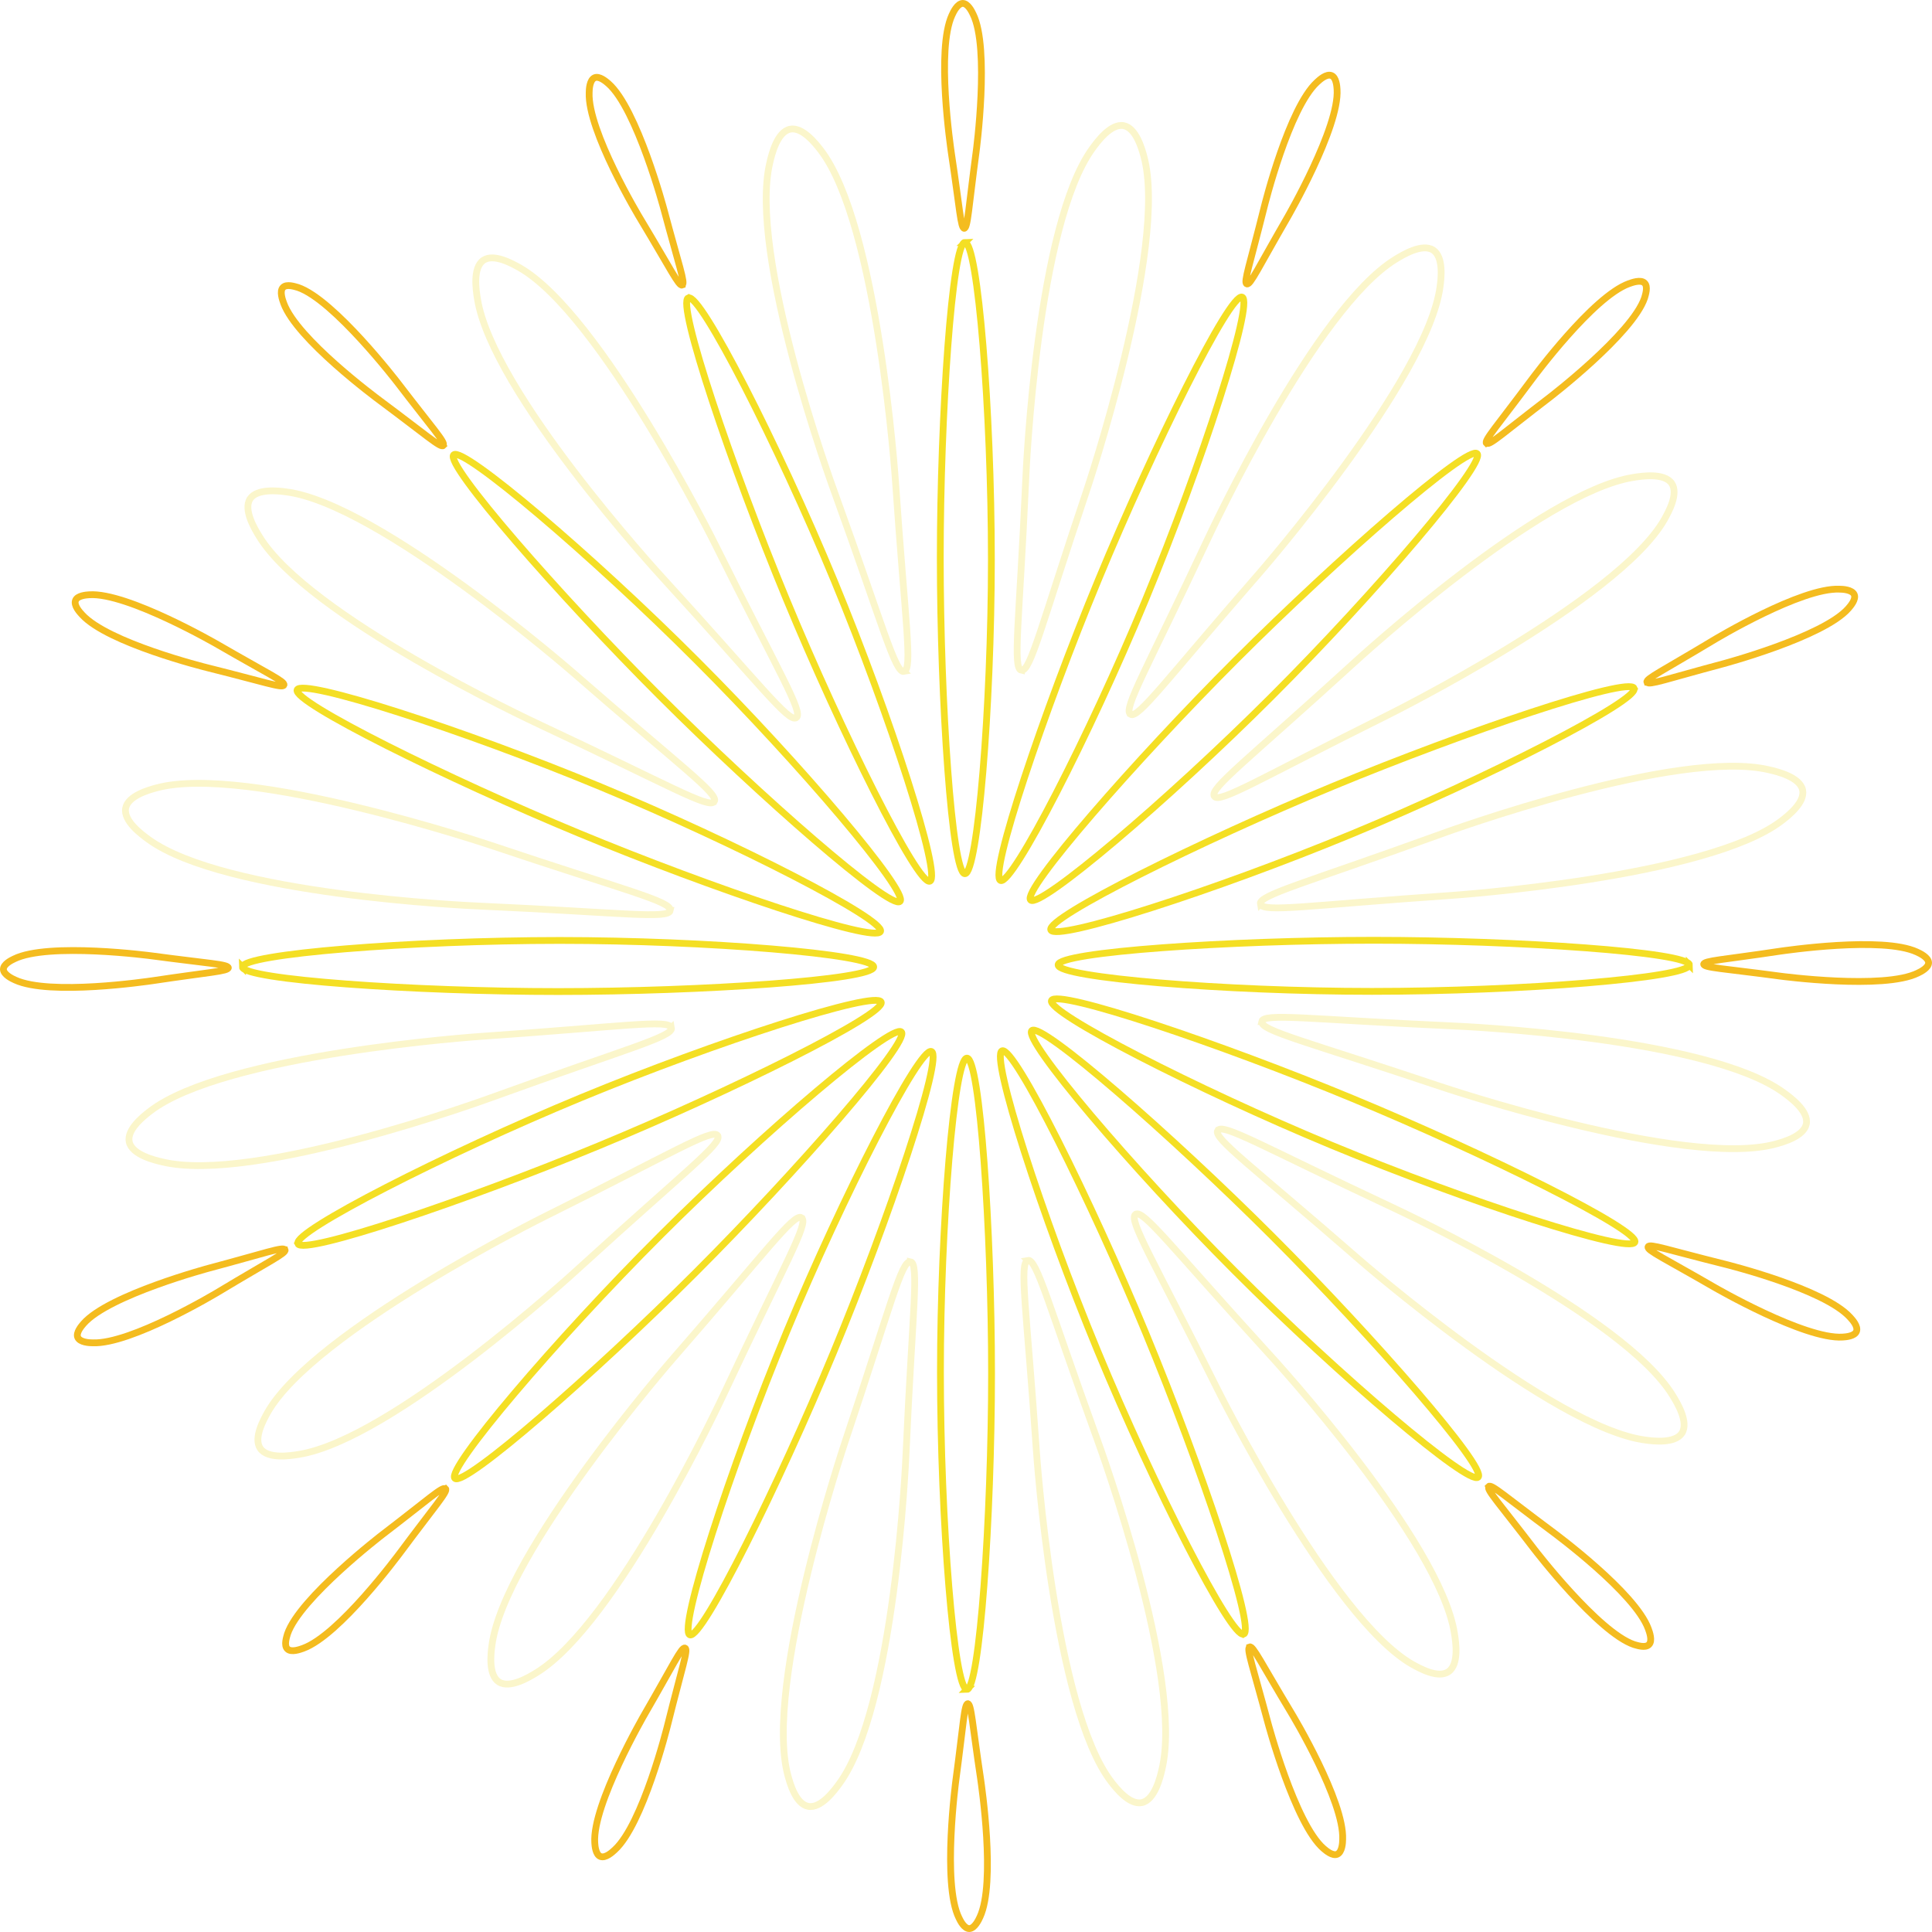
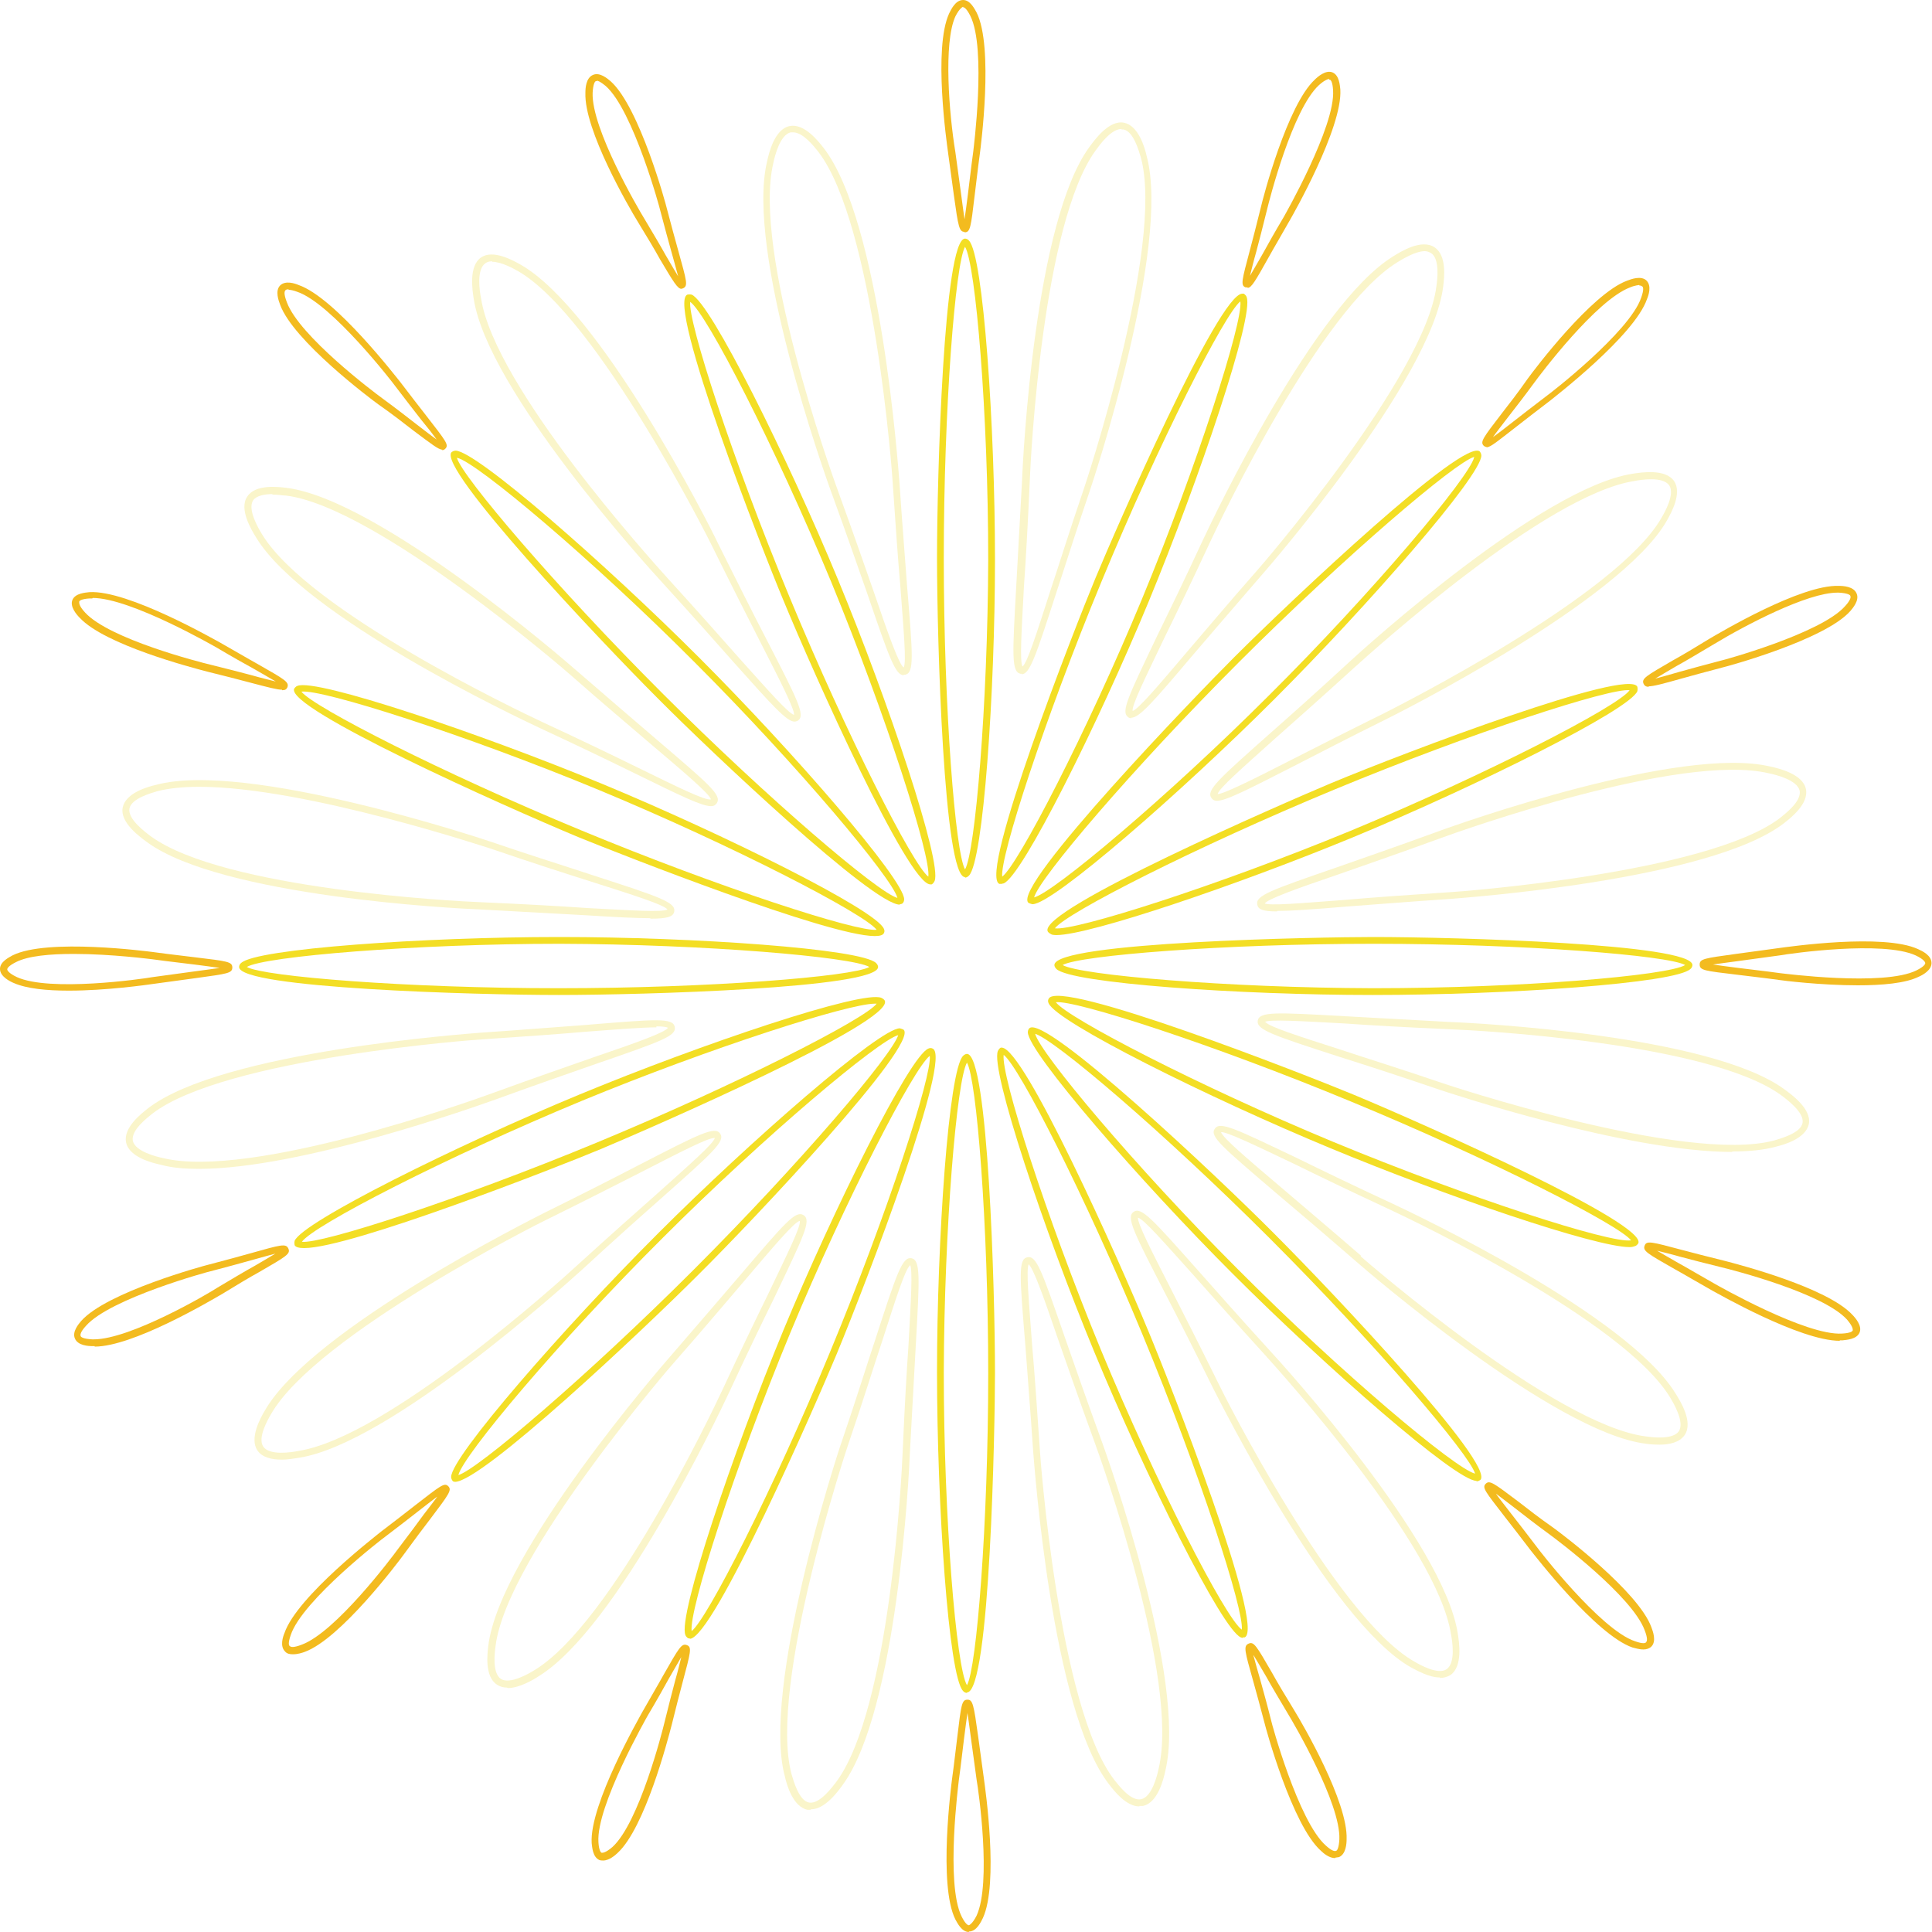
- <svg xmlns="http://www.w3.org/2000/svg" id="_图层_1" data-name="图层 1" viewBox="0 0 113.79 113.79">
-   <defs>
-     <style>
-       .cls-1 {
-         stroke: #fbf6cb;
-       }
- 
-       .cls-1, .cls-2, .cls-3 {
-         fill: none;
-         stroke-miterlimit: 10;
-         stroke-width: .4px;
-       }
- 
-       .cls-2 {
-         stroke: #f4bc1f;
-       }
- 
-       .cls-3 {
-         stroke: #f4df24;
-       }
-     </style>
-   </defs>
+ <svg xmlns="http://www.w3.org/2000/svg" id="a" data-name="图层 1" width="40" height="40" viewBox="0 0 40 40">
  <g>
-     <path class="cls-3" d="M56.94,99.51c.76,0,1.46-10.18,1.46-18.6,0-8.43-.69-18.59-1.45-18.59-.75,0-1.56,9.85-1.56,18.49,0,8.77.8,18.7,1.56,18.69Z" />
-     <path class="cls-3" d="M40.63,96.29c.71.29,5.24-8.85,8.46-16.63,3.23-7.79,6.48-17.44,5.77-17.73-.69-.29-5.21,8.5-8.52,16.49-3.36,8.1-6.41,17.58-5.71,17.87Z" />
-     <path class="cls-3" d="M26.79,87.07c.54.54,8.23-6.17,14.18-12.12,5.96-5.96,12.66-13.63,12.12-14.17-.53-.53-8.07,5.86-14.18,11.97-6.2,6.19-12.65,13.79-12.12,14.32Z" />
-     <path class="cls-3" d="M17.54,73.25c.3.71,9.96-2.55,17.74-5.77,7.79-3.22,16.91-7.75,16.62-8.46-.29-.7-9.7,2.33-17.68,5.63-8.1,3.35-16.97,7.9-16.67,8.59Z" />
-     <path class="cls-3" d="M14.27,56.94c0,.76,10.18,1.46,18.6,1.46,8.43,0,18.59-.69,18.59-1.45,0-.75-9.85-1.56-18.49-1.56-8.77,0-18.7.8-18.69,1.56Z" />
-     <path class="cls-3" d="M17.5,40.63c-.29.71,8.85,5.24,16.63,8.46,7.79,3.23,17.44,6.48,17.73,5.77.29-.69-8.51-5.21-16.49-8.52-8.1-3.36-17.58-6.41-17.87-5.71Z" />
-     <path class="cls-3" d="M26.72,26.79c-.54.54,6.17,8.23,12.12,14.18,5.96,5.96,13.63,12.66,14.17,12.12.53-.53-5.86-8.07-11.97-14.18-6.19-6.2-13.79-12.65-14.32-12.12Z" />
-     <path class="cls-3" d="M40.54,17.54c-.71.3,2.55,9.96,5.77,17.74,3.22,7.79,7.75,16.91,8.46,16.62.7-.29-2.33-9.7-5.63-17.68-3.35-8.1-7.9-16.97-8.59-16.67Z" />
-     <path class="cls-3" d="M56.84,14.27c-.76,0-1.46,10.18-1.46,18.6,0,8.43.69,18.59,1.45,18.59.75,0,1.56-9.85,1.56-18.49,0-8.77-.8-18.7-1.56-18.69Z" />
-     <path class="cls-3" d="M73.16,17.5c-.71-.29-5.24,8.85-8.46,16.63-3.23,7.79-6.48,17.44-5.77,17.73.69.29,5.21-8.5,8.52-16.49,3.36-8.1,6.41-17.58,5.71-17.87Z" />
-     <path class="cls-3" d="M87,26.72c-.54-.54-8.23,6.17-14.18,12.12-5.96,5.96-12.66,13.63-12.12,14.17.53.53,8.07-5.86,14.18-11.97,6.2-6.19,12.65-13.79,12.12-14.32Z" />
-     <path class="cls-3" d="M96.25,40.54c-.3-.71-9.96,2.55-17.74,5.77-7.79,3.22-16.91,7.75-16.62,8.46.29.7,9.7-2.33,17.68-5.63,8.1-3.35,16.97-7.9,16.67-8.59Z" />
-     <path class="cls-3" d="M99.51,56.84c0-.76-10.18-1.46-18.6-1.46-8.43,0-18.59.69-18.59,1.45,0,.75,9.85,1.56,18.49,1.56,8.77,0,18.7-.8,18.69-1.56Z" />
-     <path class="cls-3" d="M96.29,73.16c.29-.71-8.85-5.24-16.63-8.46-7.79-3.23-17.44-6.48-17.73-5.77-.29.69,8.51,5.21,16.49,8.52,8.1,3.36,17.58,6.41,17.87,5.71Z" />
-     <path class="cls-3" d="M87.06,87c.54-.54-6.17-8.23-12.12-14.18-5.96-5.96-13.63-12.66-14.17-12.12-.53.53,5.86,8.07,11.97,14.18,6.19,6.2,13.79,12.65,14.32,12.12Z" />
-     <path class="cls-3" d="M73.25,96.25c.71-.3-2.55-9.96-5.77-17.74-3.22-7.79-7.75-16.91-8.46-16.62-.7.29,2.33,9.7,5.63,17.68,3.35,8.1,7.9,16.97,8.59,16.67Z" />
+     <path d="M20.02,35.05s-.05,0-.08-.04c-.3-.3-.54-3.86-.54-6.61,0-2.72.24-6.24.54-6.54.03-.03.06-.04.08-.04h0c.44,0,.58,4.91.58,6.61,0,1.09-.1,6.61-.58,6.61h0ZM20.02,22c-.21.36-.47,3.41-.48,6.41,0,3.03.26,6.12.48,6.48.2-.35.44-3.34.44-6.45,0-3.11-.24-6.09-.44-6.44Z" fill="#f3de24" />
+     <path d="M14.28,33.92s-.02,0-.03,0h0s-.05-.03-.06-.07c-.16-.39.98-3.77,2.03-6.31,1.04-2.51,2.61-5.67,3-5.83.04-.02.07-.01.09,0,.41.17-1.34,4.76-1.99,6.33-.41.99-2.55,5.89-3.04,5.89ZM19.25,21.86c-.33.25-1.74,2.97-2.89,5.74-1.16,2.8-2.1,5.75-2.04,6.17.32-.25,1.68-2.91,2.87-5.79,1.19-2.87,2.11-5.72,2.06-6.12Z" fill="#f3de24" />
+     <path d="M9.43,30.68s-.05,0-.06-.02h0s-.03-.04-.03-.08c0-.42,2.35-3.11,4.29-5.05,1.92-1.92,4.58-4.24,5-4.24h0s.07.02.08.03c.31.31-3.06,3.89-4.26,5.08-1.15,1.15-4.47,4.28-5.03,4.28ZM18.6,21.43c-.4.1-2.75,2.07-4.87,4.19-2.15,2.14-4.14,4.51-4.24,4.92.39-.11,2.67-2.05,4.87-4.25,2.2-2.2,4.14-4.48,4.24-4.87Z" fill="#f3de24" />
+     <path d="M6.29,25.84c-.1,0-.17-.02-.19-.06h0s-.01-.05,0-.09c.16-.39,3.36-1.98,5.9-3.03,2.51-1.04,5.86-2.17,6.25-2,.04.02.06.04.07.06.18.45-4.88,2.65-5.88,3.07-.91.38-5.18,2.05-6.14,2.05ZM6.25,25.71c.4.05,3.25-.87,6.12-2.06,2.87-1.19,5.54-2.55,5.78-2.87-.01,0-.03,0-.04,0-.54,0-3.37.9-6.06,2.01-2.8,1.16-5.56,2.58-5.8,2.92Z" fill="#f3de24" />
+     <path d="M11.56,20.6h0c-1.69,0-6.61-.14-6.61-.58h0s0-.05.04-.08c.3-.3,3.83-.54,6.57-.54.01,0,.03,0,.04,0,2.72,0,6.24.24,6.54.54.03.03.04.06.04.08,0,.44-4.9.58-6.6.58ZM5.11,20.02c.35.2,3.34.44,6.45.44h.01c3.1,0,6.08-.24,6.43-.44-.36-.21-3.41-.47-6.41-.48-2.97,0-6.12.26-6.48.48Z" fill="#f3de24" />
+     <path d="M18.11,19.38c-.96,0-5.23-1.68-6.14-2.05-1.56-.65-6.05-2.66-5.88-3.07h0s.03-.05.07-.06c.39-.16,3.77.98,6.31,2.03,2.51,1.04,5.67,2.61,5.83,3,.02.04.01.07,0,.09-.02.04-.08.06-.19.06ZM6.24,14.32c.25.32,2.91,1.68,5.79,2.87,2.87,1.19,5.72,2.11,6.12,2.06-.25-.33-2.97-1.74-5.74-2.89-2.8-1.16-5.76-2.1-6.17-2.04Z" fill="#f3de24" />
+     <path d="M18.63,18.73c-.56,0-3.88-3.13-5.02-4.28-1.2-1.2-4.57-4.77-4.26-5.09h0s.04-.03.08-.03h0c.43,0,3.11,2.35,5.05,4.29,1.92,1.92,4.24,4.59,4.24,5,0,.04-.02.07-.03.08-.01.01-.03.02-.06.02ZM9.46,9.48c.11.39,2.05,2.67,4.25,4.87,2.2,2.2,4.48,4.14,4.87,4.24-.1-.4-2.07-2.75-4.19-4.87-2.14-2.15-4.51-4.14-4.92-4.24Z" fill="#f3de24" />
+     <path d="M19.26,18.31c-.46,0-2.41-4.35-3.04-5.88-.42-1-2.43-6.14-1.99-6.33h0s.05-.01.09,0c.39.16,1.98,3.36,3.03,5.9,1.04,2.51,2.16,5.86,2,6.24-.02.04-.04.06-.06.07,0,0-.02,0-.02,0ZM14.29,6.25c-.05.4.87,3.25,2.06,6.12,1.19,2.87,2.55,5.54,2.87,5.78.06-.41-.87-3.33-2.01-6.1-1.16-2.8-2.58-5.56-2.92-5.8Z" fill="#f3de24" />
+     <path d="M19.98,18.16h0c-.44,0-.58-4.91-.58-6.61,0-1.69.14-6.61.58-6.61h0s.05,0,.08.04c.3.3.54,3.86.54,6.61,0,2.72-.24,6.24-.54,6.54-.03.03-.06.04-.08.04ZM19.98,5.11c-.2.35-.44,3.34-.44,6.45,0,3.11.24,6.09.44,6.44.21-.36.47-3.41.48-6.41,0-3.03-.26-6.12-.48-6.48Z" fill="#f3de24" />
+     <path d="M20.73,18.3s-.03,0-.04,0c-.44-.19,1.57-5.32,1.99-6.33.41-.99,2.55-5.89,3.04-5.89,0,0,.02,0,.03,0h0s.05.03.06.07c.16.39-.98,3.77-2.03,6.31-1.04,2.51-2.61,5.67-3,5.83-.02,0-.03.01-.05.01ZM25.68,6.24c-.32.25-1.68,2.91-2.87,5.79-1.19,2.87-2.11,5.72-2.06,6.12.33-.25,1.74-2.97,2.89-5.74,1.14-2.75,2.1-5.75,2.04-6.17Z" fill="#f3de24" />
+     <path d="M21.37,18.72h0s-.07-.02-.08-.03c-.34-.34,3.49-4.31,4.26-5.08,1.2-1.2,4.77-4.57,5.09-4.26h0s.03.04.03.08c0,.42-2.35,3.11-4.29,5.05-1.92,1.92-4.58,4.24-5,4.24ZM30.52,9.46c-.39.11-2.67,2.05-4.87,4.25-2.2,2.2-4.14,4.48-4.24,4.87.4-.1,2.75-2.07,4.87-4.19,2.15-2.14,4.14-4.51,4.24-4.92Z" fill="#f3de24" />
+     <path d="M21.87,19.36s-.09,0-.11-.02c-.04-.02-.06-.04-.07-.06-.18-.45,4.88-2.65,5.88-3.07,1.56-.65,6.16-2.39,6.33-1.99h0s.01.05,0,.09c-.16.39-3.36,1.98-5.9,3.03-2.35.97-5.43,2.02-6.13,2.02ZM21.84,19.22c.41.06,3.33-.87,6.1-2.01,2.8-1.16,5.56-2.58,5.8-2.92-.4-.05-3.25.87-6.12,2.06-2.87,1.19-5.54,2.55-5.78,2.87Z" fill="#f3de24" />
+     <path d="M28.45,20.6h-.04c-2.72,0-6.24-.24-6.54-.54-.03-.03-.04-.06-.04-.08,0-.48,5.51-.58,6.6-.58h0c1.69,0,6.61.14,6.61.58h0s0,.05-.04.08c-.3.3-3.83.54-6.57.54ZM22,19.98c.36.21,3.41.47,6.41.48h.04c3.02,0,6.08-.26,6.44-.48-.35-.2-3.34-.44-6.45-.44h0c-3.1,0-6.09.24-6.44.44Z" fill="#f3de24" />
+     <path d="M33.74,25.82c-.71,0-3.82-1.06-6.2-2.05-2.51-1.04-5.67-2.61-5.83-3-.02-.04-.01-.07,0-.09.19-.44,5.32,1.57,6.33,1.99,1.56.65,6.05,2.66,5.88,3.07h0s-.03.05-.07.06c-.03.01-.06.02-.11.02ZM21.86,20.75c.25.33,2.97,1.74,5.74,2.89,2.8,1.16,5.75,2.11,6.17,2.04-.25-.32-2.91-1.68-5.79-2.87-2.87-1.19-5.72-2.11-6.12-2.06Z" fill="#f3de24" />
+     <path d="M30.57,30.66c-.43,0-3.11-2.35-5.05-4.29-1.92-1.92-4.24-4.59-4.24-5,0-.04.02-.07.03-.08.31-.31,3.89,3.06,5.08,4.26,1.2,1.2,4.57,4.77,4.26,5.09h0s-.04.03-.08.03h0ZM21.43,21.4c.1.4,2.07,2.75,4.19,4.87,2.14,2.15,4.51,4.14,4.92,4.24-.11-.39-2.05-2.67-4.25-4.87-2.2-2.2-4.48-4.14-4.87-4.24Z" fill="#f3de24" />
+     <path d="M25.74,33.91s-.03,0-.05-.01c-.39-.16-1.98-3.36-3.03-5.9-1.04-2.51-2.16-5.86-2-6.24.02-.04.04-.06.06-.07,0,0,.02,0,.02,0,.46,0,2.41,4.35,3.04,5.88.42,1,2.43,6.14,1.99,6.33h0s-.02,0-.04,0ZM20.78,21.84c-.06.41.87,3.33,2.01,6.1,1.16,2.8,2.58,5.56,2.92,5.8.05-.4-.87-3.25-2.06-6.12-1.19-2.87-2.55-5.54-2.87-5.78Z" fill="#f3de24" />
  </g>
  <g>
-     <path class="cls-1" d="M53.62,74.31c.53.1.12,2.91-.25,11.16-.03.75-.68,15.09-3.92,19.56-.29.4-1.09,1.5-1.85,1.36-.73-.14-1.07-1.36-1.19-1.8-1.46-5.32,3.38-19.72,3.38-19.72,2.65-7.89,3.3-10.65,3.83-10.55Z" />
-     <path class="cls-1" d="M47.21,71.73c.45.29-1,2.73-4.5,10.21-.32.68-6.4,13.68-11.1,16.57-.42.26-1.58.97-2.23.55-.62-.41-.47-1.67-.41-2.12.69-5.48,10.67-16.93,10.67-16.93,5.47-6.27,7.12-8.58,7.57-8.29Z" />
-     <path class="cls-1" d="M42.27,66.89c.3.44-1.97,2.14-8.07,7.71-.55.51-11.15,10.19-16.6,11.06-.49.08-1.83.29-2.27-.35-.42-.62.21-1.72.43-2.12,2.73-4.8,16.34-11.55,16.34-11.55,7.45-3.7,9.86-5.2,10.17-4.76Z" />
-     <path class="cls-1" d="M39.55,60.53c.11.53-2.64,1.23-10.4,4.04-.7.26-14.2,5.15-19.57,3.87-.48-.11-1.81-.43-1.97-1.19-.15-.73.85-1.51,1.21-1.79,4.36-3.39,19.51-4.42,19.51-4.42,8.3-.57,11.1-1.03,11.21-.5Z" />
-     <path class="cls-1" d="M39.48,53.62c-.1.53-2.91.12-11.16-.25-.75-.03-15.09-.68-19.56-3.92-.4-.29-1.5-1.09-1.36-1.85.14-.73,1.36-1.07,1.8-1.19,5.32-1.46,19.72,3.38,19.72,3.38,7.89,2.65,10.65,3.3,10.55,3.83Z" />
-     <path class="cls-1" d="M42.06,47.21c-.29.45-2.73-1-10.21-4.5-.68-.32-13.68-6.4-16.57-11.1-.26-.42-.97-1.58-.55-2.23.41-.62,1.67-.47,2.12-.41,5.48.69,16.93,10.67,16.93,10.67,6.27,5.47,8.58,7.12,8.29,7.57Z" />
-     <path class="cls-1" d="M46.89,42.27c-.44.3-2.14-1.97-7.71-8.07-.51-.55-10.19-11.15-11.06-16.6-.08-.49-.29-1.83.35-2.27.62-.42,1.72.21,2.12.43,4.8,2.73,11.55,16.34,11.55,16.34,3.7,7.45,5.2,9.86,4.76,10.17Z" />
-     <path class="cls-1" d="M53.25,39.55c-.53.11-1.23-2.64-4.04-10.4-.26-.7-5.15-14.2-3.87-19.57.11-.48.43-1.81,1.19-1.97.73-.15,1.51.85,1.79,1.21,3.39,4.36,4.42,19.51,4.42,19.51.57,8.3,1.03,11.1.5,11.21Z" />
-     <path class="cls-1" d="M60.16,39.48c-.53-.1-.12-2.91.25-11.16.03-.75.68-15.09,3.92-19.56.29-.4,1.09-1.5,1.85-1.36.73.14,1.07,1.36,1.19,1.8,1.46,5.32-3.38,19.72-3.38,19.72-2.65,7.89-3.3,10.65-3.83,10.55Z" />
-     <path class="cls-1" d="M66.58,42.06c-.45-.29,1-2.73,4.5-10.21.32-.68,6.4-13.68,11.1-16.57.42-.26,1.58-.97,2.23-.55.62.41.47,1.67.41,2.12-.69,5.48-10.67,16.93-10.67,16.93-5.47,6.27-7.12,8.58-7.57,8.29Z" />
-     <path class="cls-1" d="M71.52,46.89c-.3-.44,1.97-2.14,8.07-7.71.55-.51,11.15-10.19,16.6-11.06.49-.08,1.83-.29,2.27.35.42.62-.21,1.72-.43,2.12-2.73,4.8-16.34,11.55-16.34,11.55-7.45,3.7-9.86,5.2-10.17,4.76Z" />
-     <path class="cls-1" d="M74.23,53.25c-.11-.53,2.64-1.23,10.4-4.04.7-.26,14.2-5.15,19.57-3.87.48.11,1.81.43,1.97,1.19.15.73-.85,1.51-1.21,1.79-4.36,3.39-19.51,4.42-19.51,4.42-8.3.57-11.1,1.03-11.21.5Z" />
-     <path class="cls-1" d="M74.31,60.17c.1-.53,2.91-.12,11.16.25.75.03,15.09.68,19.56,3.92.4.29,1.5,1.09,1.36,1.85-.14.73-1.36,1.07-1.8,1.19-5.32,1.46-19.72-3.38-19.72-3.38-7.89-2.65-10.65-3.3-10.55-3.83Z" />
-     <path class="cls-1" d="M71.73,66.58c.29-.45,2.73,1,10.21,4.5.68.32,13.68,6.4,16.57,11.1.26.42.97,1.58.55,2.23-.41.62-1.67.47-2.12.41-5.48-.69-16.93-10.67-16.93-10.67-6.27-5.47-8.58-7.12-8.29-7.57Z" />
-     <path class="cls-1" d="M66.89,71.52c.44-.3,2.14,1.97,7.71,8.07.51.55,10.19,11.15,11.06,16.6.08.49.29,1.83-.35,2.27-.62.42-1.72-.21-2.12-.43-4.8-2.73-11.55-16.34-11.55-16.34-3.7-7.45-5.2-9.86-4.76-10.17Z" />
-     <path class="cls-1" d="M60.53,74.23c.53-.11,1.23,2.64,4.04,10.4.26.7,5.15,14.2,3.87,19.57-.11.48-.43,1.81-1.19,1.97-.73.15-1.51-.85-1.79-1.21-3.39-4.36-4.42-19.51-4.42-19.51-.57-8.3-1.03-11.1-.5-11.21Z" />
+     <path d="M16.78,37.47s-.04,0-.06,0c-.3-.06-.43-.51-.47-.69-.49-1.8,1.06-6.61,1.19-6.97h0c.29-.85.5-1.53.68-2.07.45-1.39.56-1.72.75-1.69.19.04.17.38.09,1.81-.03.57-.07,1.28-.12,2.18-.02.55-.27,5.37-1.39,6.91-.1.14-.37.51-.66.51ZM18.84,26.2c-.1.08-.29.68-.58,1.58-.18.54-.39,1.22-.68,2.07-.02.05-1.69,5.06-1.19,6.89.04.13.15.54.36.58.22.04.49-.33.58-.45,1.09-1.51,1.34-6.29,1.36-6.84.04-.91.08-1.62.12-2.19.05-.93.09-1.55.03-1.66Z" fill="#faf5ca" />
+     <path d="M10.5,34.94c-.08,0-.15-.02-.21-.06-.26-.17-.2-.64-.18-.81.24-1.93,3.62-5.82,3.77-5.99.59-.68,1.05-1.22,1.42-1.65.95-1.11,1.17-1.38,1.34-1.27h0c.16.11.01.41-.61,1.71-.25.51-.56,1.15-.94,1.97-.23.49-2.31,4.86-3.93,5.86-.12.08-.41.25-.65.25ZM16.55,25.28c-.12.04-.53.52-1.14,1.24-.37.43-.83.98-1.42,1.65-.04.04-3.5,4.03-3.73,5.91-.02.14-.07.56.11.68.19.12.58-.11.71-.19,1.59-.98,3.65-5.31,3.88-5.8.38-.82.69-1.46.94-1.97.4-.84.68-1.4.66-1.52Z" fill="#faf5ca" />
+     <path d="M5.83,30.22c-.19,0-.4-.04-.5-.19-.17-.25.06-.67.15-.82.96-1.69,5.58-3.99,5.77-4.09.81-.4,1.44-.72,1.94-.98,1.3-.67,1.61-.83,1.72-.67h0c.11.16-.15.39-1.22,1.34-.43.38-.96.85-1.62,1.46-.41.37-4,3.61-5.87,3.91-.08.01-.22.04-.37.04ZM14.79,23.56c-.14,0-.7.29-1.52.71-.51.26-1.14.58-1.95.98-.05.02-4.77,2.38-5.71,4.03-.07.12-.28.49-.16.67.13.19.58.12.73.09,1.84-.29,5.4-3.5,5.8-3.87.67-.61,1.2-1.08,1.63-1.46.69-.62,1.16-1.03,1.19-1.15,0,0,0,0,0,0Z" fill="#faf5ca" />
+     <path d="M4.12,24.2c-.29,0-.55-.02-.77-.08-.19-.04-.68-.16-.74-.47-.06-.3.31-.59.45-.7,1.53-1.19,6.68-1.55,6.9-1.57.9-.06,1.6-.12,2.17-.16,1.46-.12,1.8-.15,1.84.04.04.19-.28.3-1.64.77-.54.19-1.21.42-2.06.73-.45.16-4.04,1.44-6.15,1.44ZM13.59,21.27c-.28,0-.79.04-1.45.09-.57.05-1.28.1-2.17.16-.05,0-5.32.38-6.82,1.54-.11.09-.44.34-.4.56.05.22.49.33.64.36,1.81.43,6.33-1.17,6.84-1.36.85-.31,1.52-.54,2.06-.73.88-.3,1.47-.51,1.54-.61-.03-.02-.12-.03-.24-.03Z" fill="#faf5ca" />
+     <path d="M13.46,19.01c-.28,0-.69-.02-1.32-.06-.57-.03-1.28-.07-2.18-.12-.55-.02-5.37-.27-6.91-1.39-.15-.11-.57-.41-.51-.72.06-.3.51-.43.69-.47,1.87-.51,6.77,1.12,6.97,1.19.85.29,1.53.5,2.07.68,1.39.45,1.72.56,1.69.75h0c-.02.11-.14.15-.49.15ZM4.12,16.29c-.33,0-.62.03-.86.09-.13.04-.54.15-.58.36-.04.22.33.49.45.58,1.51,1.09,6.3,1.34,6.84,1.36.91.04,1.61.08,2.19.12.93.05,1.55.09,1.66.03-.08-.1-.68-.29-1.59-.58-.54-.17-1.22-.39-2.07-.68-.04-.01-3.84-1.28-6.03-1.28Z" fill="#faf5ca" />
+     <path d="M14.72,16.69c-.19,0-.6-.2-1.58-.68-.51-.25-1.15-.56-1.97-.94-.49-.23-4.86-2.3-5.86-3.93-.1-.16-.37-.6-.19-.86.17-.26.64-.2.81-.18,1.93.24,5.82,3.62,5.99,3.77.68.59,1.22,1.05,1.65,1.42,1.11.95,1.38,1.17,1.27,1.34-.03.04-.06.06-.12.06ZM5.64,10.23c-.16,0-.33.03-.4.13-.12.19.11.58.19.71.98,1.59,5.31,3.65,5.8,3.88.82.38,1.46.69,1.97.94.84.41,1.4.69,1.52.66-.04-.12-.52-.53-1.24-1.14-.43-.37-.98-.83-1.65-1.42-.04-.04-4.03-3.5-5.91-3.73-.06,0-.16-.02-.28-.02Z" fill="#faf5ca" />
+     <path d="M16.45,14.94c-.16,0-.45-.32-1.27-1.24-.38-.43-.85-.96-1.46-1.63-.37-.4-3.61-3.99-3.91-5.87-.03-.19-.11-.69.15-.87.25-.17.66.06.82.15,1.65.94,3.9,5.37,4.09,5.78h0c.4.8.72,1.44.98,1.94.67,1.3.83,1.61.67,1.72-.02.01-.05.02-.07.02ZM10.19,5.41c-.05,0-.1.01-.14.04-.19.13-.12.58-.09.73.29,1.84,3.51,5.4,3.87,5.8.61.67,1.08,1.2,1.46,1.63.62.69,1.03,1.16,1.15,1.19.01-.12-.28-.69-.71-1.53-.26-.51-.58-1.14-.98-1.95-.02-.05-2.38-4.77-4.03-5.71-.09-.05-.34-.19-.53-.19Z" fill="#faf5ca" />
+     <path d="M18.71,13.98c-.17,0-.3-.36-.74-1.65-.19-.54-.42-1.21-.73-2.06-.19-.51-1.8-5.07-1.36-6.92.04-.19.16-.68.47-.74.3-.06.59.31.7.45,1.19,1.53,1.55,6.68,1.57,6.9.06.9.12,1.61.16,2.17.12,1.46.15,1.8-.04,1.84,0,0-.02,0-.03,0ZM16.41,2.74s-.03,0-.04,0c-.22.05-.33.49-.36.64-.43,1.81,1.17,6.33,1.36,6.84.31.85.54,1.52.73,2.06.3.88.51,1.47.61,1.54.06-.11,0-.74-.07-1.69-.05-.57-.1-1.28-.16-2.17,0-.05-.38-5.32-1.54-6.82-.08-.1-.31-.4-.52-.4Z" fill="#faf5ca" />
+     <path d="M21.16,13.95s-.02,0-.03,0h0c-.19-.04-.17-.38-.09-1.81.03-.57.07-1.28.12-2.18.02-.55.27-5.37,1.39-6.91.11-.15.41-.57.72-.51.3.06.43.51.47.69.51,1.87-1.12,6.77-1.19,6.97-.29.85-.5,1.53-.68,2.07-.43,1.33-.55,1.69-.72,1.69ZM23.22,2.67c-.22,0-.46.34-.54.45-1.09,1.51-1.34,6.3-1.36,6.84-.04.9-.08,1.61-.12,2.18-.05.93-.09,1.55-.03,1.66.1-.08.29-.68.58-1.58.18-.54.39-1.22.68-2.07.02-.05,1.69-5.06,1.19-6.89-.04-.13-.15-.54-.36-.58-.01,0-.02,0-.04,0Z" fill="#faf5ca" />
+     <path d="M23.43,14.87s-.05,0-.07-.02h0c-.16-.11-.01-.41.61-1.71.25-.51.56-1.15.94-1.97.23-.49,2.31-4.86,3.93-5.86.16-.1.59-.37.86-.19.26.17.2.64.18.81-.24,1.93-3.62,5.82-3.77,5.99-.59.68-1.05,1.22-1.42,1.65-.82.97-1.1,1.29-1.27,1.29ZM29.5,5.2c-.2,0-.47.17-.57.23-1.59.98-3.65,5.31-3.88,5.8-.38.82-.69,1.46-.94,1.97-.4.84-.68,1.4-.66,1.52.12-.04.53-.52,1.14-1.24.37-.43.83-.98,1.42-1.65.04-.04,3.5-4.03,3.73-5.91.02-.14.07-.56-.11-.68-.04-.02-.08-.04-.13-.04Z" fill="#faf5ca" />
+     <path d="M25.2,16.58c-.06,0-.09-.02-.12-.06-.11-.16.15-.39,1.22-1.34.43-.38.96-.85,1.62-1.46.4-.37,3.99-3.61,5.87-3.91.19-.03.69-.11.87.15.17.25-.06.66-.15.82-.95,1.67-5.57,3.99-5.77,4.09-.81.4-1.44.73-1.95.99-1,.51-1.41.72-1.6.72ZM25.21,16.44c.12,0,.69-.28,1.53-.71.51-.26,1.14-.58,1.95-.98h0c.19-.1,4.78-2.4,5.71-4.03.07-.12.28-.49.16-.67-.13-.19-.58-.12-.73-.09-1.84.29-5.4,3.51-5.8,3.87-.67.61-1.2,1.08-1.63,1.46-.69.62-1.16,1.03-1.19,1.15Z" fill="#faf5ca" />
+     <path d="M26.44,18.87c-.29,0-.39-.04-.41-.14-.04-.19.28-.3,1.64-.77.54-.19,1.21-.42,2.06-.73.51-.19,5.07-1.8,6.92-1.36.19.04.68.16.74.47.06.3-.31.59-.45.7-1.53,1.19-6.68,1.55-6.9,1.57-.9.06-1.61.12-2.17.16-.71.06-1.16.09-1.43.09ZM26.17,18.7c.11.06.74,0,1.69-.07.57-.05,1.28-.1,2.18-.16.05,0,5.32-.38,6.82-1.54.11-.09.44-.34.4-.56-.05-.22-.49-.33-.64-.36-1.81-.43-6.33,1.17-6.84,1.36-.85.31-1.52.54-2.06.73-.88.3-1.47.51-1.54.61Z" fill="#faf5ca" />
+     <path d="M35.87,23.85c-2.2,0-5.89-1.23-6.07-1.29-.85-.29-1.53-.51-2.07-.68-1.39-.45-1.72-.56-1.69-.75.04-.19.38-.17,1.81-.09.57.03,1.28.07,2.18.12.55.02,5.37.27,6.91,1.39.15.11.57.41.51.72-.06.3-.51.43-.68.47-.25.07-.56.1-.91.1ZM26.2,21.16c.08.1.68.29,1.58.58.54.18,1.22.39,2.07.68.05.02,5.06,1.69,6.89,1.19.13-.04.54-.15.58-.36.04-.22-.33-.49-.45-.58-1.51-1.09-6.3-1.34-6.84-1.36-.91-.04-1.62-.08-2.19-.12-.93-.05-1.55-.09-1.66-.03Z" fill="#faf5ca" />
+     <path d="M34.36,29.91c-.12,0-.23-.01-.29-.02-1.91-.24-5.82-3.62-5.99-3.77-.68-.59-1.22-1.05-1.66-1.42-1.11-.95-1.38-1.17-1.27-1.33h0c.11-.16.41-.01,1.71.61.51.25,1.15.56,1.97.94.49.23,4.86,2.3,5.86,3.93.1.16.37.59.19.86-.11.16-.33.2-.52.2ZM28.17,26.01h0c.16.14,4.04,3.5,5.91,3.73.14.02.56.07.68-.11.12-.19-.11-.58-.19-.71-.98-1.59-5.31-3.65-5.8-3.88-.82-.38-1.46-.69-1.97-.94-.84-.4-1.4-.67-1.52-.66.04.12.52.53,1.24,1.14.43.37.98.83,1.66,1.42Z" fill="#faf5ca" />
+     <path d="M29.81,34.73c-.23,0-.48-.15-.6-.21-1.69-.96-3.99-5.58-4.09-5.77-.4-.81-.72-1.44-.98-1.94-.67-1.3-.83-1.61-.67-1.72.16-.11.39.15,1.34,1.22.38.43.85.96,1.46,1.63.37.4,3.61,3.99,3.91,5.87.03.19.11.69-.15.87-.07.04-.14.06-.22.06ZM23.56,25.21c-.01.12.28.69.71,1.53.26.51.58,1.14.98,1.95.02.05,2.38,4.77,4.03,5.71.12.07.49.28.67.16.19-.13.12-.58.09-.73-.29-1.84-3.51-5.4-3.87-5.8-.61-.67-1.08-1.2-1.46-1.63-.62-.69-1.03-1.16-1.15-1.19Z" fill="#faf5ca" />
+     <path d="M23.59,37.4c-.28,0-.53-.33-.63-.46-1.19-1.53-1.55-6.68-1.57-6.9-.06-.9-.12-1.6-.16-2.17-.12-1.46-.15-1.8.04-1.84h0c.19-.04.3.28.77,1.64.19.54.42,1.21.73,2.06.19.51,1.8,5.06,1.36,6.92-.04.19-.16.68-.47.74-.02,0-.05,0-.07,0ZM21.3,26.17c-.06.11,0,.74.07,1.69.05.57.1,1.28.16,2.17,0,.05.38,5.32,1.54,6.82.09.11.34.45.56.4.22-.05.33-.49.36-.64.43-1.82-1.17-6.33-1.36-6.84-.31-.85-.54-1.52-.73-2.06-.3-.88-.51-1.47-.61-1.54Z" fill="#faf5ca" />
  </g>
  <g>
-     <path class="cls-2" d="M40.35,97.07c.2.08-.19,1.17-1,4.42-.07.29-1.49,5.95-3.14,7.46-.15.14-.55.51-.85.39-.28-.11-.32-.63-.33-.81-.15-2.24,2.94-7.57,2.94-7.57,1.69-2.92,2.17-3.97,2.37-3.89Z" />
-     <path class="cls-2" d="M26.24,87.68c.16.15-.62,1.01-2.62,3.7-.18.24-3.65,4.93-5.76,5.7-.19.07-.71.26-.93.04-.22-.21-.05-.7,0-.88.72-2.12,5.61-5.87,5.61-5.87,2.68-2.05,3.53-2.84,3.68-2.68Z" />
-     <path class="cls-2" d="M16.79,73.61c.08.2-.96.69-3.83,2.42-.26.16-5.26,3.15-7.5,3.06-.2,0-.75-.03-.88-.32-.12-.28.22-.67.34-.81,1.47-1.69,7.43-3.28,7.43-3.28,3.26-.87,4.34-1.27,4.43-1.07Z" />
-     <path class="cls-2" d="M13.45,56.99c0,.22-1.15.27-4.46.77-.3.04-6.07.9-8.1-.04-.18-.08-.68-.32-.69-.63,0-.3.46-.53.63-.61,2.01-1,8.12-.18,8.12-.18,3.35.45,4.5.49,4.5.71Z" />
-     <path class="cls-2" d="M16.72,40.35c-.08.2-1.17-.19-4.42-1-.29-.07-5.95-1.49-7.46-3.14-.14-.15-.51-.55-.39-.85.11-.28.63-.32.81-.33,2.24-.15,7.57,2.94,7.57,2.94,2.92,1.69,3.97,2.17,3.89,2.37Z" />
-     <path class="cls-2" d="M26.11,26.24c-.15.16-1.01-.62-3.7-2.62-.24-.18-4.93-3.65-5.7-5.76-.07-.19-.26-.71-.04-.93.21-.22.7-.05.88,0,2.12.72,5.87,5.61,5.87,5.61,2.05,2.68,2.84,3.53,2.68,3.68Z" />
-     <path class="cls-2" d="M40.18,16.79c-.2.08-.69-.96-2.42-3.83-.16-.26-3.15-5.26-3.06-7.5,0-.2.03-.75.32-.88.28-.12.67.22.81.34,1.69,1.47,3.28,7.43,3.28,7.43.87,3.26,1.27,4.34,1.07,4.43Z" />
-     <path class="cls-2" d="M56.8,13.45c-.22,0-.27-1.15-.77-4.46-.04-.3-.9-6.07.04-8.1.08-.18.32-.68.63-.69.3,0,.53.46.61.63,1,2.01.18,8.12.18,8.12-.45,3.35-.49,4.5-.71,4.5Z" />
-     <path class="cls-2" d="M73.43,16.72c-.2-.08.19-1.17,1-4.42.07-.29,1.49-5.95,3.14-7.46.15-.14.55-.51.85-.39.28.11.32.63.33.81.15,2.24-2.94,7.57-2.94,7.57-1.69,2.92-2.17,3.97-2.37,3.89Z" />
-     <path class="cls-2" d="M87.55,26.11c-.16-.15.62-1.01,2.62-3.7.18-.24,3.65-4.93,5.76-5.7.19-.07.71-.26.93-.04.22.21.05.7,0,.88-.72,2.12-5.61,5.87-5.61,5.87-2.68,2.05-3.53,2.84-3.68,2.68Z" />
-     <path class="cls-2" d="M97,40.18c-.08-.2.96-.69,3.83-2.42.26-.16,5.26-3.15,7.5-3.06.2,0,.75.03.88.32.12.28-.22.67-.34.81-1.47,1.69-7.43,3.28-7.43,3.28-3.26.87-4.34,1.27-4.43,1.07Z" />
-     <path class="cls-2" d="M100.34,56.8c0-.22,1.15-.27,4.46-.77.3-.04,6.07-.9,8.1.04.18.08.68.32.69.63,0,.3-.46.53-.63.61-2.01,1-8.12.18-8.12.18-3.35-.45-4.5-.49-4.5-.71Z" />
-     <path class="cls-2" d="M97.07,73.43c.08-.2,1.17.19,4.42,1,.29.07,5.95,1.49,7.46,3.14.14.15.51.55.39.85-.11.28-.63.32-.81.33-2.24.15-7.57-2.94-7.57-2.94-2.92-1.69-3.97-2.17-3.89-2.37Z" />
-     <path class="cls-2" d="M87.68,87.55c.15-.16,1.01.62,3.7,2.62.24.18,4.93,3.65,5.7,5.76.07.19.26.71.04.93-.21.22-.7.05-.88,0-2.12-.72-5.87-5.61-5.87-5.61-2.05-2.68-2.84-3.53-2.68-3.68Z" />
-     <path class="cls-2" d="M73.6,97c.2-.08.69.96,2.42,3.83.16.26,3.15,5.26,3.06,7.5,0,.2-.03.75-.32.88-.28.12-.67-.22-.81-.34-1.69-1.47-3.28-7.43-3.28-7.43-.87-3.26-1.27-4.34-1.07-4.43Z" />
-     <path class="cls-2" d="M56.99,100.34c.22,0,.27,1.15.77,4.46.04.3.9,6.07-.04,8.1-.08.18-.32.68-.63.69-.3,0-.53-.46-.61-.63-1-2.01-.18-8.12-.18-8.12.45-3.35.49-4.5.71-4.5Z" />
+     <path d="M12.48,38.52s-.05,0-.07-.01c-.14-.06-.15-.27-.16-.35-.05-.8,1-2.62,1.04-2.7.18-.32.33-.57.44-.77.33-.58.38-.67.49-.63.11.04.08.14-.09.78-.06.22-.13.5-.22.86-.09.35-.56,2.14-1.12,2.66-.05.05-.18.16-.3.16ZM14.11,34.3c-.06.1-.15.26-.26.45-.11.2-.25.45-.44.77-.01.02-1.07,1.87-1.02,2.62.01.17.05.22.07.22.02,0,.08,0,.22-.12.55-.5,1.03-2.38,1.08-2.59.09-.36.16-.64.22-.86.06-.21.1-.38.13-.5Z" fill="#f3bb1f" />
+     <path d="M6.06,34.25c-.06,0-.12-.01-.16-.06-.11-.11-.04-.31-.01-.38.26-.76,1.93-2.04,2-2.1.29-.22.52-.4.7-.54.53-.41.61-.48.69-.4h0c.08.08.02.16-.38.69-.14.18-.31.41-.53.71-.13.18-1.32,1.76-2.06,2.03-.05.02-.15.05-.24.05ZM9.09,30.96c-.1.07-.24.18-.42.32-.18.14-.41.32-.7.54-.02.01-1.71,1.31-1.95,2.03-.06.17-.04.22-.02.23.02.02.07.04.25-.03.7-.26,1.86-1.8,1.99-1.98.22-.29.4-.53.53-.71.13-.17.24-.31.31-.41Z" fill="#f3bb1f" />
+     <path d="M1.96,27.87s-.03,0-.04,0c-.09,0-.31-.01-.37-.16-.06-.14.08-.3.13-.36.53-.6,2.56-1.15,2.65-1.17.35-.09.63-.17.85-.23.64-.18.74-.21.79-.1h0c.05.11-.04.16-.61.49-.2.11-.45.26-.76.45-.31.18-1.86,1.09-2.64,1.09ZM5.72,25.95c-.12.03-.29.08-.51.14-.22.06-.5.14-.85.23-.02,0-2.08.56-2.58,1.13-.12.13-.12.19-.11.21,0,.02.05.06.24.07.01,0,.02,0,.03,0,.76,0,2.38-.95,2.56-1.07.32-.19.57-.34.77-.45.19-.11.34-.2.44-.26Z" fill="#f3bb1f" />
+     <path d="M1.42,20.51c-.45,0-.87-.04-1.14-.16C.21,20.32,0,20.22,0,20.06c0-.15.19-.24.26-.28.72-.36,2.81-.08,2.9-.07.36.05.65.08.88.11.66.08.77.09.77.21,0,.12-.1.13-.75.22-.23.03-.52.07-.88.12-.14.02-.98.14-1.75.14ZM1.52,19.75c-.48,0-.94.04-1.19.17-.16.08-.18.13-.18.15,0,.02.03.08.2.16.68.31,2.59.04,2.81,0,.36-.05.65-.09.88-.12.21-.03.39-.05.51-.07-.12-.02-.3-.04-.52-.07-.23-.03-.52-.06-.88-.11-.01,0-.84-.11-1.62-.11Z" fill="#f3bb1f" />
+     <path d="M5.84,14.28c-.1,0-.29-.05-.67-.15-.22-.06-.5-.13-.86-.22-.35-.09-2.14-.56-2.66-1.12-.06-.06-.21-.23-.15-.37.06-.14.27-.15.35-.16.8-.05,2.62,1,2.7,1.04.32.18.57.33.77.44.58.33.67.38.63.49-.02.04-.04.06-.11.06ZM1.91,12.39s-.04,0-.05,0c-.18.01-.22.05-.22.07,0,.02-.01.08.12.22.5.55,2.38,1.03,2.59,1.08.36.09.64.16.86.22.21.06.38.1.5.13-.1-.06-.26-.15-.45-.26-.2-.11-.45-.25-.77-.44-.02-.01-1.78-1.03-2.57-1.03Z" fill="#f3bb1f" />
+     <path d="M9.16,9.31c-.08,0-.22-.11-.62-.41-.18-.14-.41-.32-.71-.53-.18-.13-1.76-1.32-2.03-2.06-.03-.08-.11-.29,0-.4.11-.11.31-.04.38-.01.76.26,2.04,1.93,2.1,2,.22.29.4.52.54.7.41.53.48.61.4.69-.02.02-.04.03-.07.03ZM5.97,5.99s-.05,0-.06.02c-.02.02-.04.07.03.25.26.7,1.8,1.86,1.98,1.99.3.22.53.4.71.54.17.13.31.24.41.31-.07-.1-.18-.24-.32-.41-.14-.18-.32-.41-.54-.7-.01-.02-1.31-1.71-2.03-1.95-.08-.03-.14-.04-.17-.04Z" fill="#f3bb1f" />
+     <path d="M14.11,5.98c-.08,0-.16-.13-.45-.62-.11-.2-.26-.45-.45-.76-.19-.31-1.12-1.91-1.09-2.68,0-.09.01-.31.16-.37.14-.06.3.08.36.13.6.53,1.15,2.56,1.17,2.65.09.35.17.63.23.85.18.65.21.74.1.79h0s-.03.01-.04.01ZM12.36,1.68s-.01,0-.02,0c-.02,0-.06.05-.07.24-.03.74.95,2.41,1.06,2.59.19.32.34.57.45.77.11.19.2.34.26.44-.03-.12-.08-.29-.14-.51-.06-.22-.14-.5-.23-.85,0-.02-.56-2.08-1.13-2.58-.11-.09-.16-.11-.19-.11Z" fill="#f3bb1f" />
+     <path d="M19.97,4.8c-.11,0-.13-.1-.22-.75-.03-.23-.07-.51-.12-.88-.03-.22-.31-2.17.02-2.89.04-.08.13-.28.29-.28h0c.15,0,.24.19.28.26.36.72.08,2.81.07,2.9-.05.36-.08.65-.11.88-.08.67-.09.77-.21.77h0ZM19.94.14s-.07.02-.16.2c-.25.55-.13,2.02,0,2.81.05.36.09.65.12.88.03.21.05.39.07.51.02-.12.04-.3.07-.52.03-.23.06-.52.11-.88,0-.02.28-2.13-.06-2.81-.08-.16-.13-.18-.15-.18Z" fill="#f3bb1f" />
+     <path d="M25.83,5.95s-.03,0-.04,0c-.11-.04-.08-.14.09-.78.06-.22.13-.5.22-.86.05-.22.55-2.13,1.12-2.66.06-.06.23-.21.37-.15.14.06.15.27.16.35.05.8-1,2.63-1.04,2.7-.18.32-.33.57-.44.77-.28.5-.36.64-.44.64ZM27.52,1.63s-.09.02-.21.13c-.55.5-1.03,2.38-1.08,2.59-.09.36-.16.64-.22.86-.06.21-.1.38-.13.5.06-.1.15-.26.26-.45.11-.2.25-.45.44-.77.01-.02,1.07-1.87,1.02-2.62-.01-.18-.05-.22-.07-.22,0,0,0,0-.02,0Z" fill="#f3bb1f" />
+     <path d="M30.79,9.26s-.05-.01-.07-.03h0c-.08-.08-.02-.16.38-.68.14-.18.32-.41.53-.71.13-.18,1.32-1.76,2.06-2.03.08-.03.29-.11.4,0,.11.11.04.31.01.38-.26.76-1.93,2.04-2,2.1-.29.22-.52.4-.7.54-.4.31-.54.43-.62.43ZM33.94,5.9s-.1.01-.19.05c-.7.26-1.86,1.8-1.99,1.98-.22.3-.4.53-.54.71-.13.17-.24.31-.31.41.1-.07.24-.18.42-.32.18-.14.41-.32.7-.54.02-.01,1.71-1.31,1.95-2.03.06-.17.04-.22.02-.23,0,0-.02-.02-.06-.02Z" fill="#f3bb1f" />
+     <path d="M34.14,14.22c-.06,0-.09-.02-.11-.06h0c-.05-.11.04-.16.61-.49.2-.11.45-.26.76-.45.19-.11,1.88-1.12,2.67-1.09.09,0,.31.01.37.16.06.14-.08.3-.13.36-.53.6-2.56,1.15-2.65,1.17-.35.09-.63.17-.85.23-.39.11-.58.16-.68.16ZM38.04,12.27c-.62,0-1.9.67-2.56,1.07-.32.19-.57.34-.77.45-.19.11-.34.2-.44.26.12-.03.29-.08.5-.14.22-.06.5-.14.85-.23.02,0,2.08-.56,2.58-1.13.12-.13.12-.19.11-.21,0-.02-.05-.06-.24-.07-.01,0-.02,0-.03,0Z" fill="#f3bb1f" />
+     <path d="M38.47,20.4c-.78,0-1.57-.1-1.63-.11-.36-.05-.65-.08-.88-.11-.67-.08-.77-.09-.77-.21h0c0-.12.1-.13.75-.22.23-.03.51-.07.88-.12.22-.03,2.17-.31,2.89.02.09.04.28.13.28.29,0,.15-.19.25-.26.28-.28.14-.77.18-1.27.18ZM35.47,19.97c.12.02.3.04.52.07.23.03.52.06.88.11.02,0,2.13.28,2.81-.06.16-.08.18-.13.18-.15,0-.02-.03-.08-.2-.16-.68-.31-2.59-.04-2.81,0-.36.05-.65.09-.88.12-.21.03-.39.05-.51.07Z" fill="#f3bb1f" />
+     <path d="M38.09,27.76c-.83,0-2.56-1-2.64-1.04-.32-.18-.57-.33-.77-.44-.58-.33-.67-.38-.63-.49.04-.11.14-.08.78.09.22.06.5.13.86.22.35.09,2.14.56,2.66,1.12.06.06.21.23.15.37-.06.14-.27.15-.35.16-.02,0-.04,0-.06,0ZM34.3,25.89c.1.06.26.15.45.26.2.11.45.26.77.44.02.01,1.87,1.07,2.62,1.02.18-.01.22-.05.22-.07,0-.02,0-.08-.12-.22-.5-.55-2.38-1.03-2.59-1.08-.36-.09-.64-.16-.86-.22-.21-.06-.38-.1-.5-.13Z" fill="#f3bb1f" />
+     <path d="M34.02,34.15c-.09,0-.17-.03-.22-.04-.76-.26-2.04-1.93-2.1-2-.22-.29-.4-.52-.54-.7-.41-.53-.48-.61-.4-.69h0c.08-.08.16-.02.69.38.18.14.41.32.71.53.18.13,1.76,1.32,2.03,2.06.03.08.11.29,0,.4-.04.04-.1.06-.16.06ZM30.96,30.91c.07.1.18.24.32.42.14.18.32.41.54.7.01.02,1.31,1.71,2.03,1.95.17.06.22.04.23.02.02-.02.04-.07-.03-.25-.26-.7-1.8-1.86-1.98-1.99-.3-.22-.53-.4-.71-.54-.17-.13-.31-.24-.41-.31Z" fill="#f3bb1f" />
+     <path d="M27.64,38.47c-.12,0-.24-.1-.29-.15-.6-.53-1.15-2.56-1.17-2.65-.09-.35-.17-.63-.23-.85-.18-.64-.21-.74-.1-.79.11-.05.16.04.49.61.11.2.26.45.45.76.19.31,1.12,1.91,1.09,2.68,0,.08-.01.31-.16.37-.02,0-.05.01-.07.01ZM25.95,34.27c.03.12.08.29.14.5.06.22.14.5.23.86,0,.02.56,2.08,1.13,2.58.13.12.19.12.21.11.02,0,.06-.05.07-.24.03-.74-.95-2.41-1.06-2.59-.19-.32-.34-.57-.45-.77-.11-.19-.2-.34-.26-.44Z" fill="#f3bb1f" />
+     <path d="M20.06,40c-.15,0-.24-.19-.28-.26-.36-.72-.08-2.81-.07-2.9.05-.36.08-.65.11-.88.08-.66.09-.77.21-.77v.07s0-.07,0-.07h0c.11,0,.13.1.22.75.03.23.07.51.12.88.03.22.31,2.17-.02,2.89-.04.08-.13.28-.29.28h0ZM20.03,35.47c-.02.12-.04.3-.07.52-.03.23-.06.52-.11.88,0,.02-.28,2.13.06,2.81.08.16.13.18.15.18h0s.07-.02.16-.2c.31-.68.04-2.59,0-2.81-.05-.36-.09-.65-.12-.88-.03-.21-.05-.39-.07-.51Z" fill="#f3bb1f" />
  </g>
</svg>
